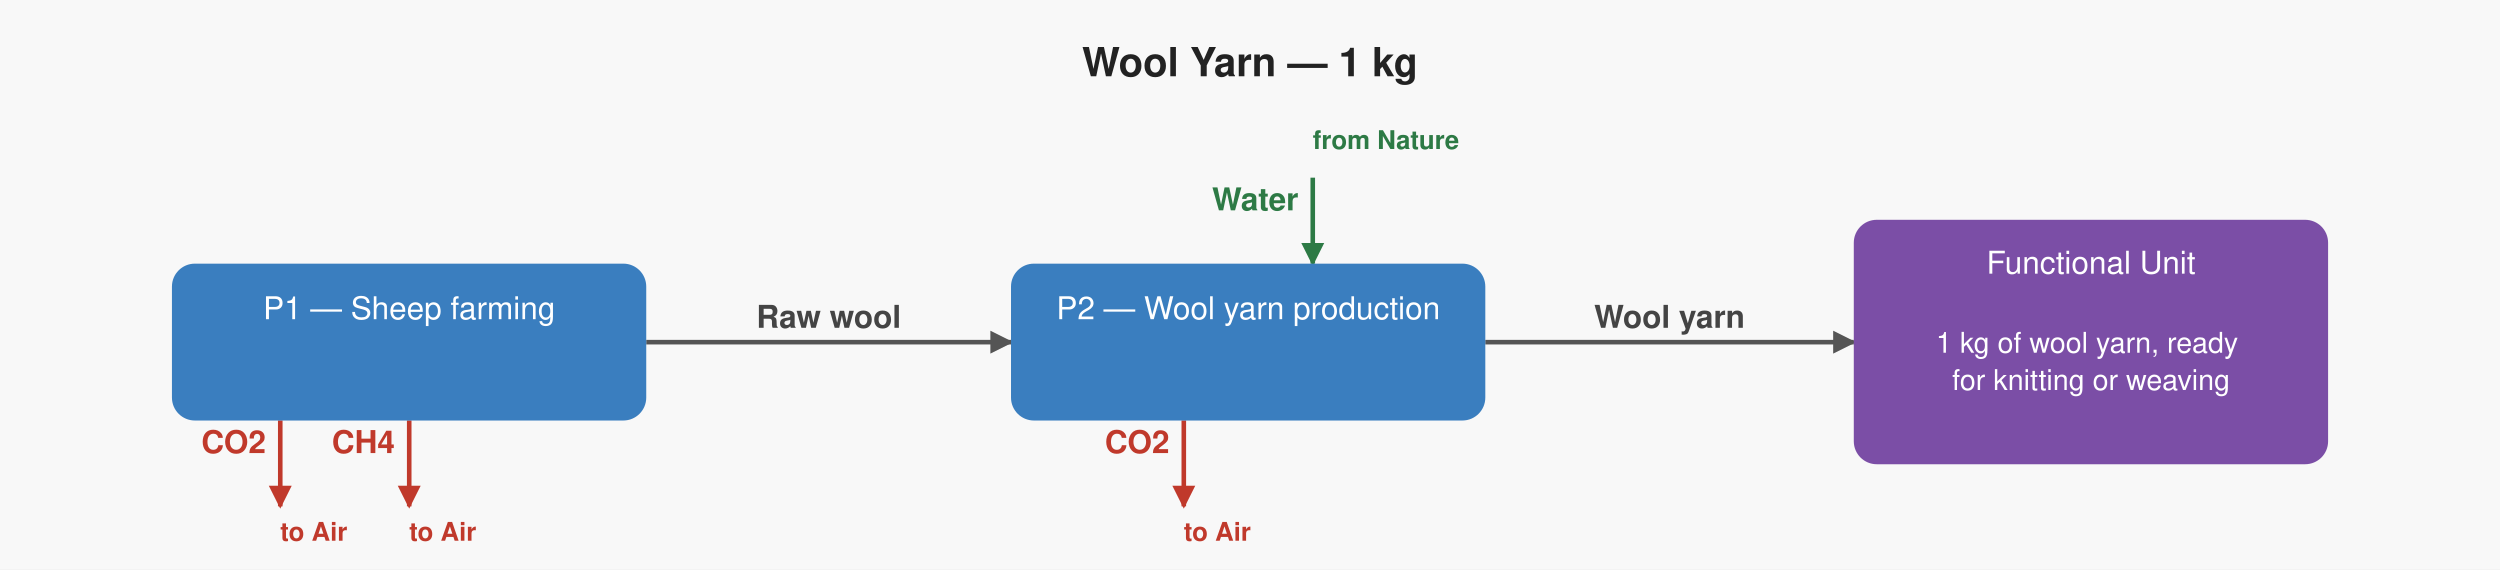
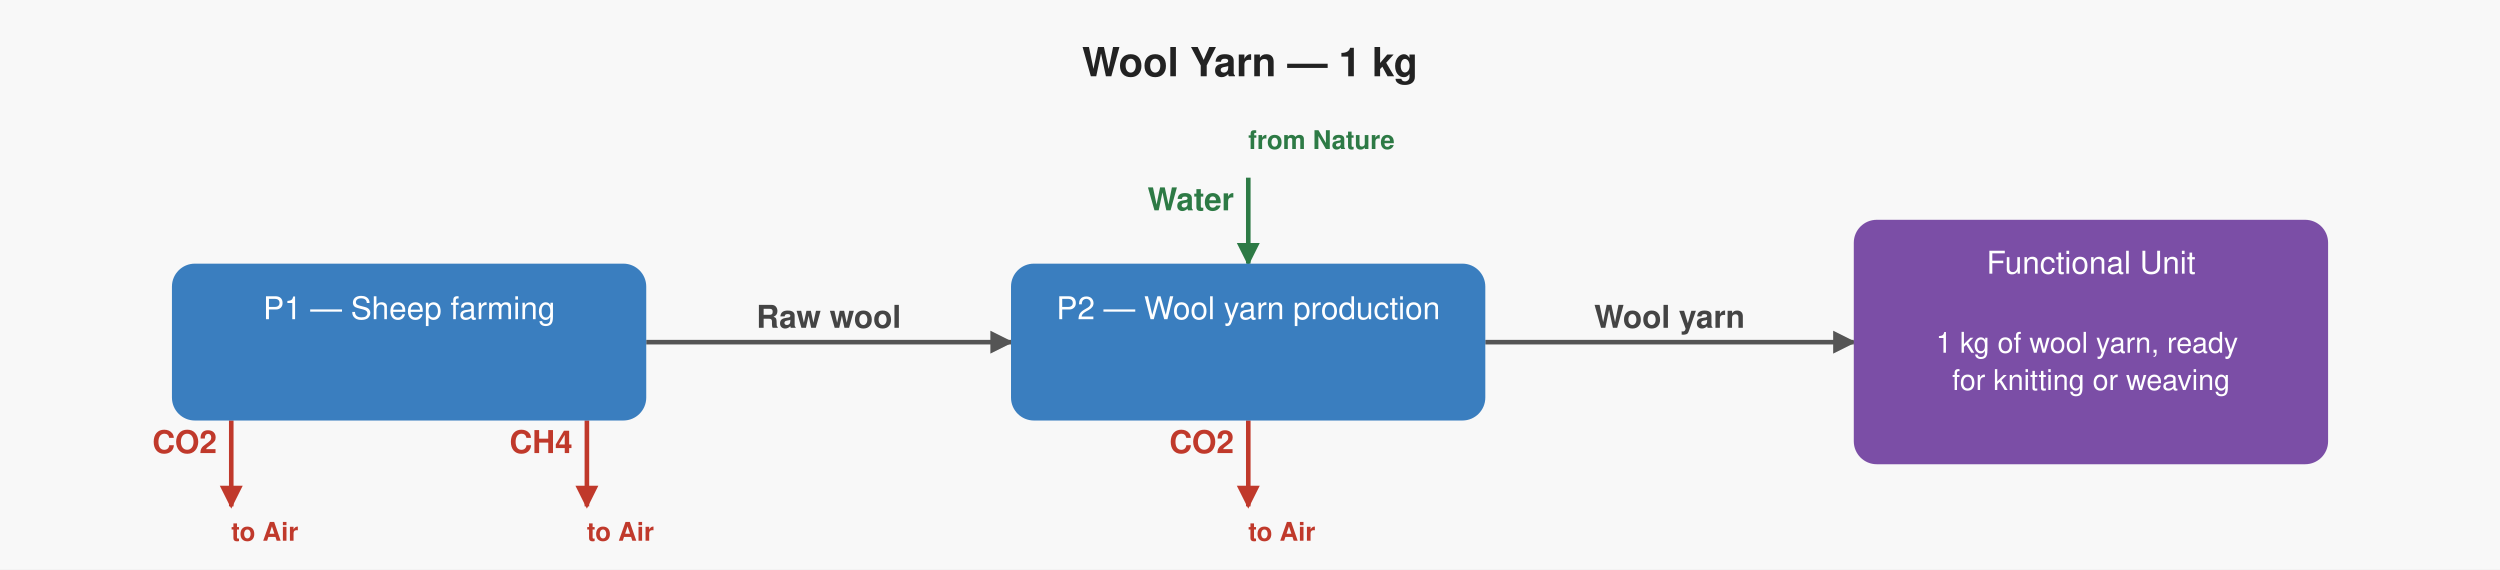
<svg xmlns="http://www.w3.org/2000/svg" width="872.4" height="198.7" viewBox="0 -76.7 872.4 198.7">
  <rect x="0" y="-76.7" width="872.4" height="198.7" fill="#f8f8f8" />
  <defs>
    <marker id="arr" viewBox="0 0 10 10" refX="9" refY="5" markerWidth="5" markerHeight="5" orient="auto">
      <path d="M0,0 L10,5 L0,10 z" fill="#555555" />
    </marker>
    <marker id="arr-green" viewBox="0 0 10 10" refX="9" refY="5" markerWidth="5" markerHeight="5" orient="auto">
      <path d="M0,0 L10,5 L0,10 z" fill="#2d7a45" />
    </marker>
    <marker id="arr-red" viewBox="0 0 10 10" refX="9" refY="5" markerWidth="5" markerHeight="5" orient="auto">
      <path d="M0,0 L10,5 L0,10 z" fill="#c0392b" />
    </marker>
  </defs>
  <text x="436.2" y="-50.1" text-anchor="middle" dominant-baseline="auto" font-family="Helvetica,Arial,sans-serif" font-size="14" font-weight="bold" fill="#222">Wool Yarn — 1 kg</text>
-   <line x1="97.8" y1="70.0" x2="97.8" y2="100.0" stroke="#c0392b" stroke-width="1.6" marker-end="url(#arr-red)" />
-   <text x="92.8" y="81.4" text-anchor="end" dominant-baseline="auto" font-family="Helvetica,Arial,sans-serif" font-size="11" font-weight="bold" fill="#c0392b">CO2</text>
-   <text x="97.8" y="112.0" text-anchor="start" dominant-baseline="auto" font-family="Helvetica,Arial,sans-serif" font-size="9" font-weight="bold" fill="#c0392b">to Air</text>
-   <line x1="142.8" y1="70.0" x2="142.8" y2="100.0" stroke="#c0392b" stroke-width="1.6" marker-end="url(#arr-red)" />
-   <text x="137.8" y="81.4" text-anchor="end" dominant-baseline="auto" font-family="Helvetica,Arial,sans-serif" font-size="11" font-weight="bold" fill="#c0392b">CH4</text>
-   <text x="142.8" y="112.0" text-anchor="start" dominant-baseline="auto" font-family="Helvetica,Arial,sans-serif" font-size="9" font-weight="bold" fill="#c0392b">to Air</text>
-   <text x="458.1" y="-24.7" text-anchor="start" dominant-baseline="auto" font-family="Helvetica,Arial,sans-serif" font-size="9" font-weight="bold" fill="#2d7a45">from Nature</text>
-   <line x1="458.1" y1="-14.7" x2="458.1" y2="15.3" stroke="#2d7a45" stroke-width="1.6" marker-end="url(#arr-green)" />
-   <text x="453.1" y="-3.3" text-anchor="end" dominant-baseline="auto" font-family="Helvetica,Arial,sans-serif" font-size="11" font-weight="bold" fill="#2d7a45">Water</text>
-   <line x1="413.1" y1="70.0" x2="413.1" y2="100.0" stroke="#c0392b" stroke-width="1.6" marker-end="url(#arr-red)" />
-   <text x="408.1" y="81.4" text-anchor="end" dominant-baseline="auto" font-family="Helvetica,Arial,sans-serif" font-size="11" font-weight="bold" fill="#c0392b">CO2</text>
-   <text x="413.1" y="112.0" text-anchor="start" dominant-baseline="auto" font-family="Helvetica,Arial,sans-serif" font-size="9" font-weight="bold" fill="#c0392b">to Air</text>
+   <line x1="80.7" y1="70.0" x2="80.7" y2="100.0" stroke="#c0392b" stroke-width="1.6" marker-end="url(#arr-red)" />
+   <text x="75.7" y="81.4" text-anchor="end" dominant-baseline="auto" font-family="Helvetica,Arial,sans-serif" font-size="11" font-weight="bold" fill="#c0392b">CO2</text>
+   <text x="80.7" y="112.0" text-anchor="start" dominant-baseline="auto" font-family="Helvetica,Arial,sans-serif" font-size="9" font-weight="bold" fill="#c0392b">to Air</text>
+   <line x1="204.8" y1="70.0" x2="204.8" y2="100.0" stroke="#c0392b" stroke-width="1.6" marker-end="url(#arr-red)" />
+   <text x="199.8" y="81.4" text-anchor="end" dominant-baseline="auto" font-family="Helvetica,Arial,sans-serif" font-size="11" font-weight="bold" fill="#c0392b">CH4</text>
+   <text x="204.8" y="112.0" text-anchor="start" dominant-baseline="auto" font-family="Helvetica,Arial,sans-serif" font-size="9" font-weight="bold" fill="#c0392b">to Air</text>
+   <text x="435.6" y="-24.7" text-anchor="start" dominant-baseline="auto" font-family="Helvetica,Arial,sans-serif" font-size="9" font-weight="bold" fill="#2d7a45">from Nature</text>
+   <line x1="435.6" y1="-14.7" x2="435.6" y2="15.3" stroke="#2d7a45" stroke-width="1.6" marker-end="url(#arr-green)" />
+   <text x="430.6" y="-3.3" text-anchor="end" dominant-baseline="auto" font-family="Helvetica,Arial,sans-serif" font-size="11" font-weight="bold" fill="#2d7a45">Water</text>
+   <line x1="435.6" y1="70.0" x2="435.6" y2="100.0" stroke="#c0392b" stroke-width="1.6" marker-end="url(#arr-red)" />
+   <text x="430.6" y="81.4" text-anchor="end" dominant-baseline="auto" font-family="Helvetica,Arial,sans-serif" font-size="11" font-weight="bold" fill="#c0392b">CO2</text>
+   <text x="435.6" y="112.0" text-anchor="start" dominant-baseline="auto" font-family="Helvetica,Arial,sans-serif" font-size="9" font-weight="bold" fill="#c0392b">to Air</text>
  <line x1="225.5" y1="42.7" x2="352.8" y2="42.7" stroke="#555555" stroke-width="1.6" marker-end="url(#arr)" />
  <text x="289.2" y="37.7" text-anchor="middle" dominant-baseline="auto" font-family="Helvetica,Arial,sans-serif" font-size="11" font-weight="bold" fill="#444">Raw wool</text>
  <line x1="518.3" y1="42.7" x2="646.9" y2="42.7" stroke="#555555" stroke-width="1.6" marker-end="url(#arr)" />
  <text x="582.6" y="37.7" text-anchor="middle" dominant-baseline="auto" font-family="Helvetica,Arial,sans-serif" font-size="11" font-weight="bold" fill="#444">Wool yarn</text>
  <rect x="60.0" y="15.3" width="165.513" height="54.745" rx="8" fill="#3a7ebf" />
  <text x="142.8" y="34.7" text-anchor="middle" dominant-baseline="auto" font-family="Helvetica,Arial,sans-serif" font-size="11" font-weight="normal" fill="white">P1 — Sheep farming</text>
  <rect x="352.8" y="15.3" width="165.513" height="54.745" rx="8" fill="#3a7ebf" />
  <text x="435.6" y="34.7" text-anchor="middle" dominant-baseline="auto" font-family="Helvetica,Arial,sans-serif" font-size="11" font-weight="normal" fill="white">P2 — Wool yarn production</text>
  <rect x="646.9" y="-0.0" width="165.513" height="85.301" rx="8" fill="#7b4ea6" />
  <text x="729.7" y="18.8" text-anchor="middle" dominant-baseline="auto" font-family="Helvetica,Arial,sans-serif" font-size="11" font-weight="normal" fill="white">Functional Unit</text>
  <text text-anchor="middle" font-family="Helvetica,Arial,sans-serif" font-size="10" font-weight="normal" fill="white">
    <tspan x="729.7" y="46.4" dominant-baseline="auto">1 kg of wool yarn, ready</tspan>
    <tspan x="729.7" y="59.4" dominant-baseline="auto">for knitting or weaving</tspan>
  </text>
</svg>
